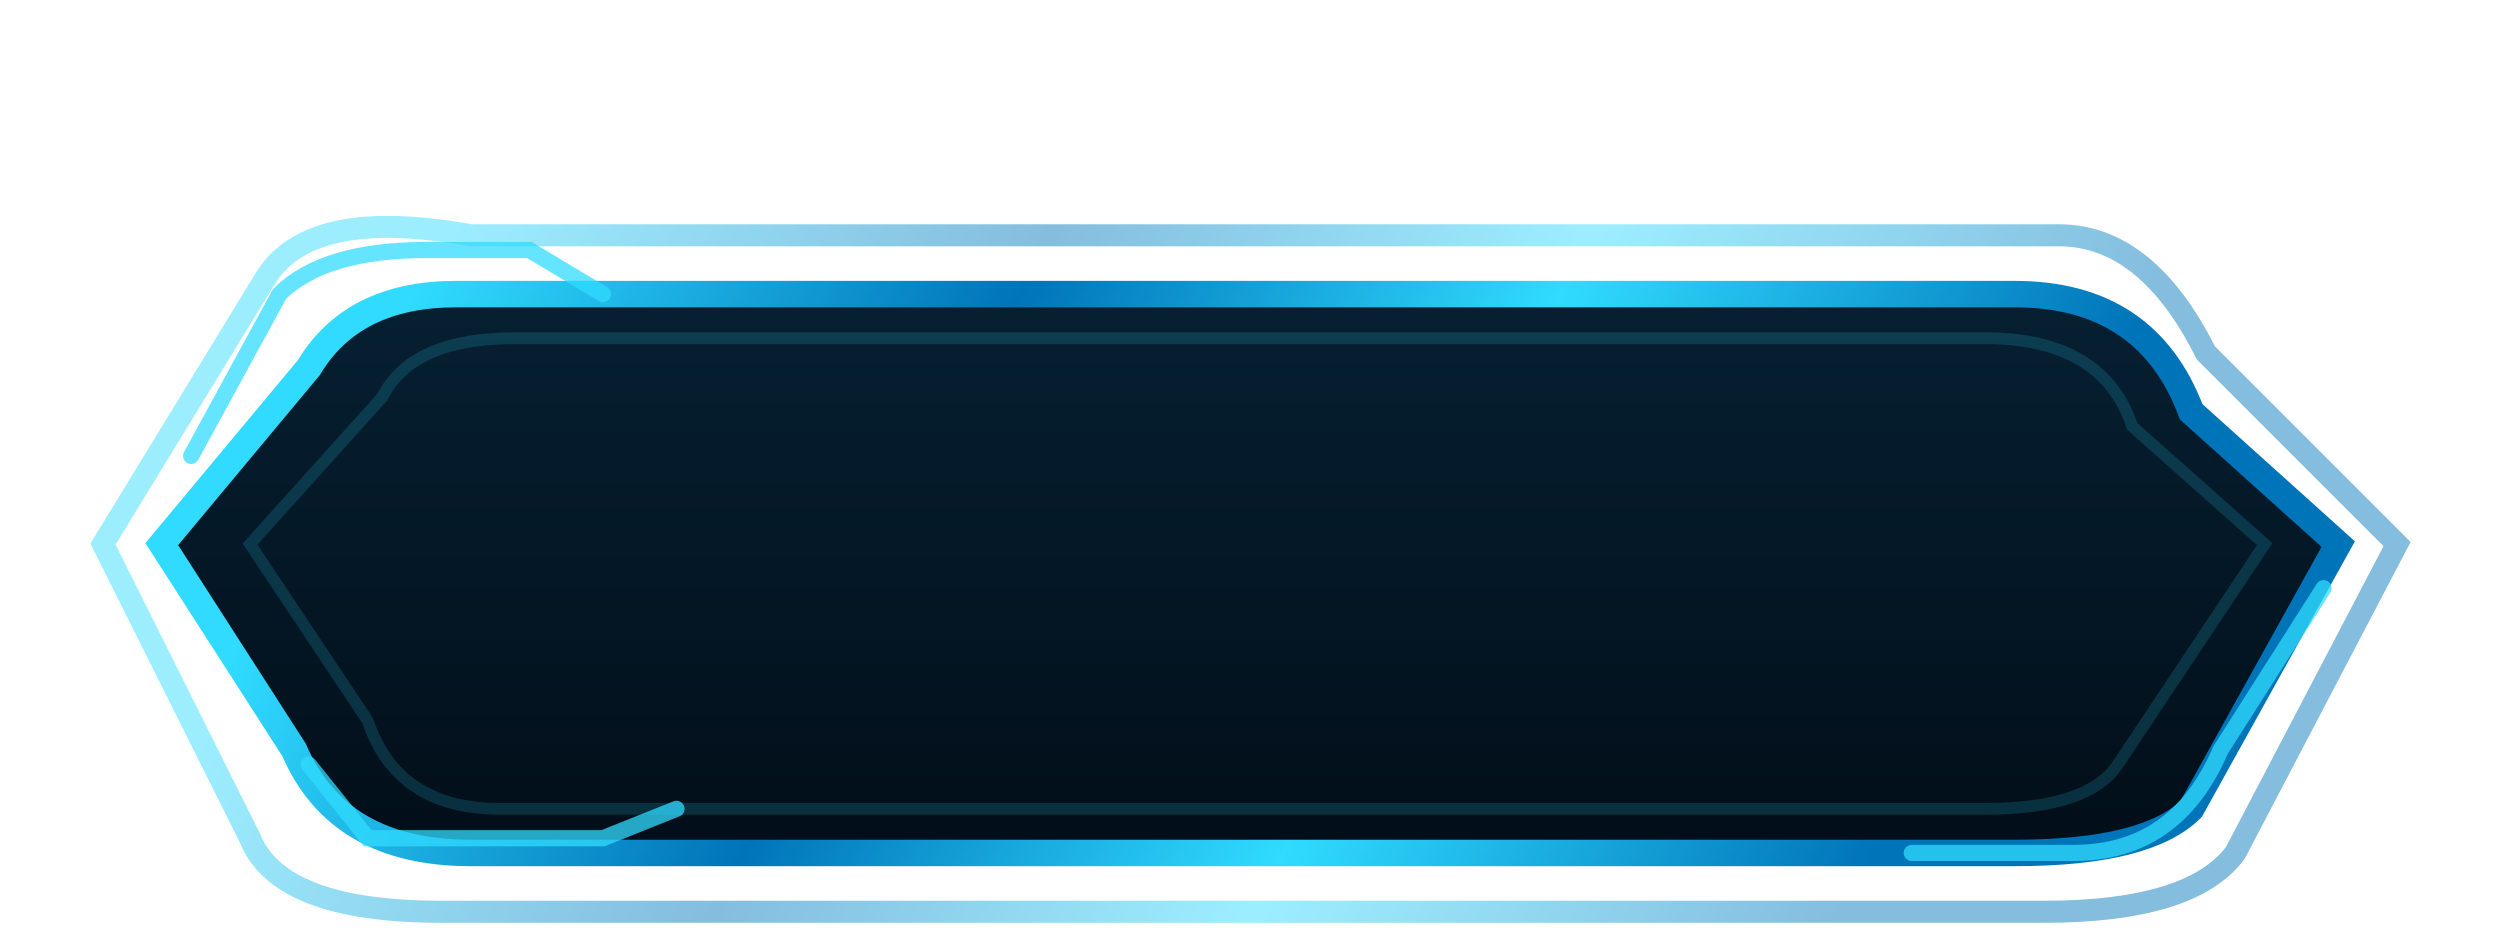
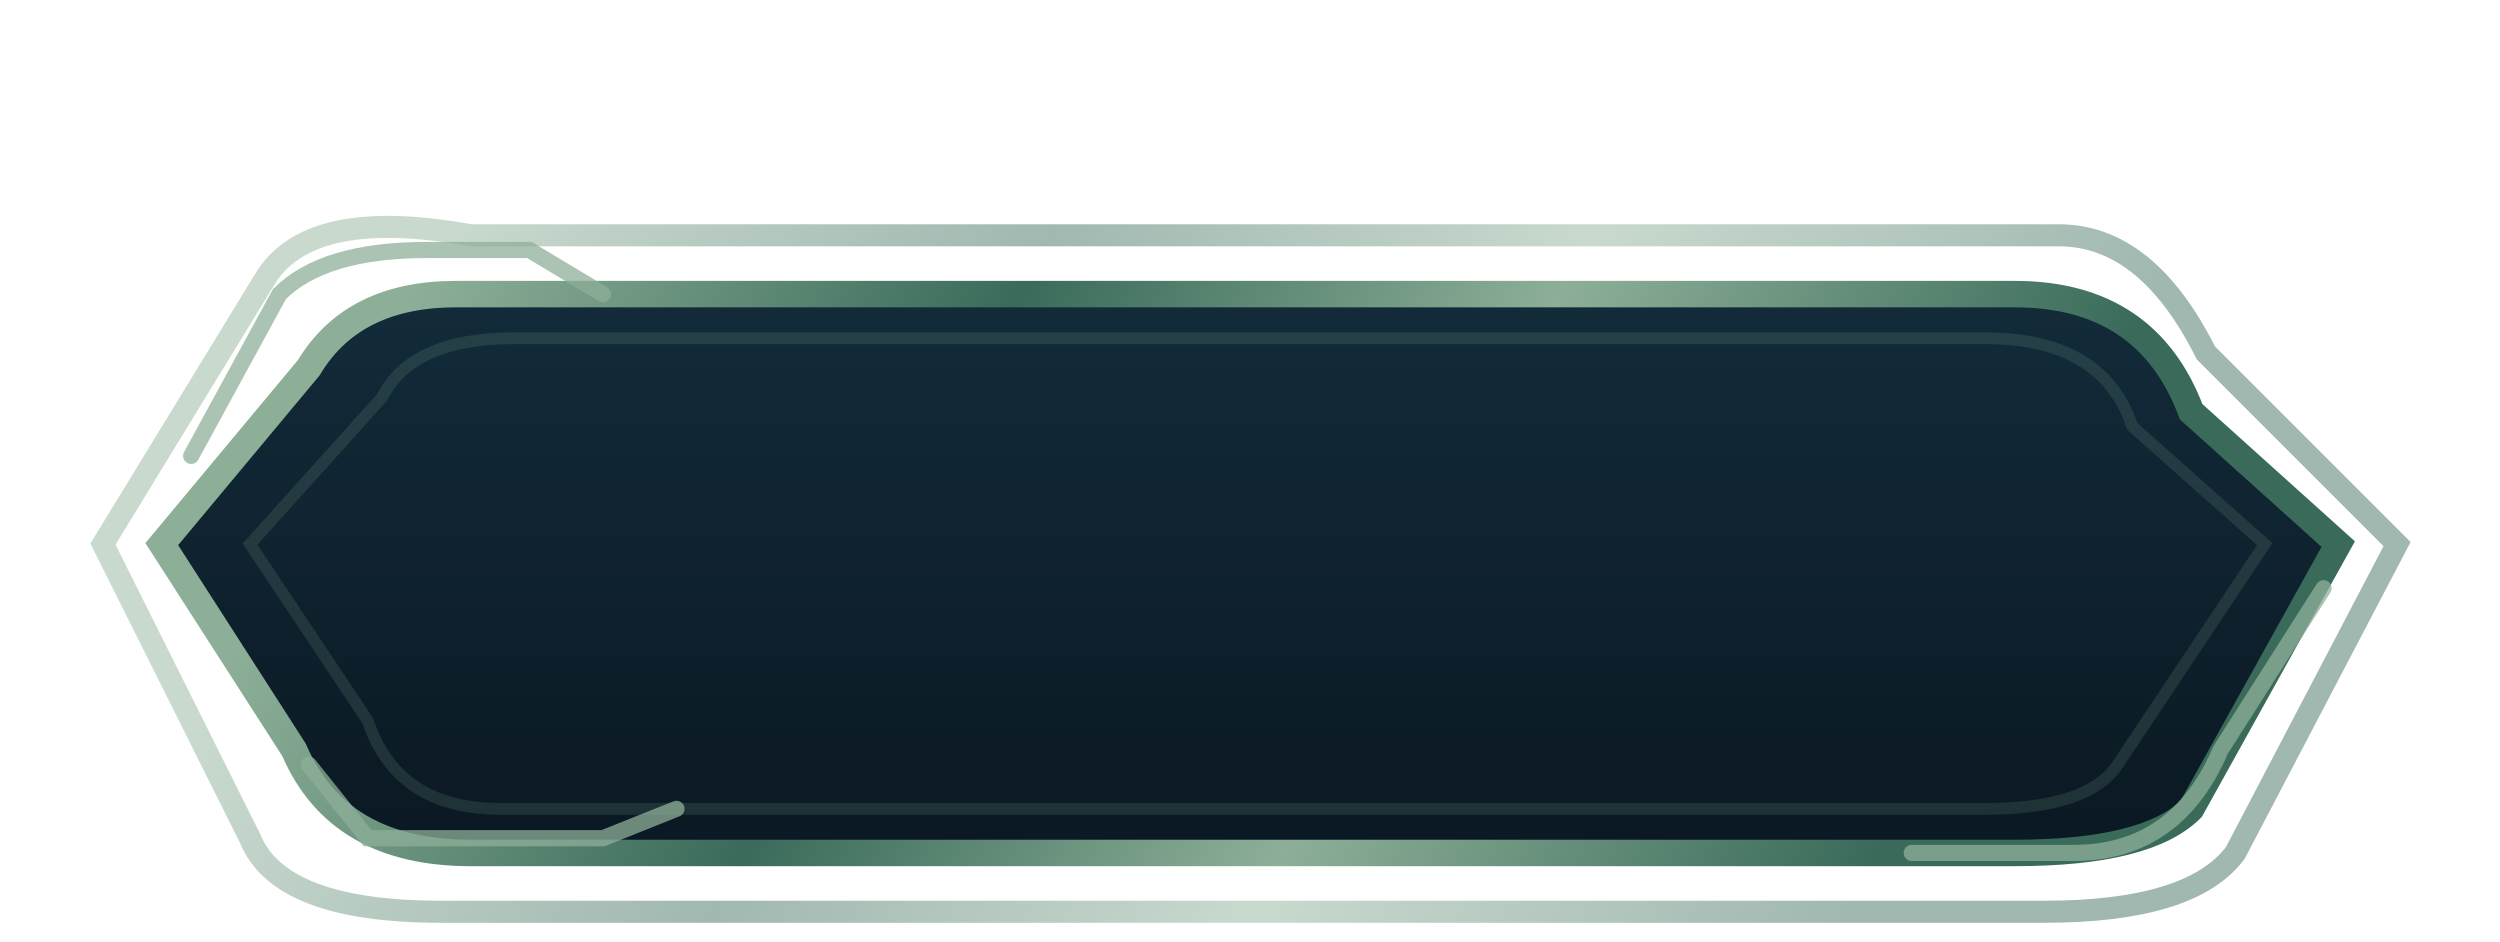
<svg xmlns="http://www.w3.org/2000/svg" width="170" height="64" viewBox="-5 -8 170 64" fill="none">
  <defs>
    <linearGradient id="rim" x1="25" y1="8" x2="120" y2="55" gradientUnits="userSpaceOnUse">
-       <stop stop-color="#30dbff" />
-       <stop offset=".35" stop-color="#0074b9" />
-       <stop offset=".66" stop-color="#30dbff" />
-       <stop offset="1" stop-color="#0074b9" />
+       <stop stop-color="#8DAF98" />
+       <stop offset=".35" stop-color="#3A6B5A" />
+       <stop offset=".66" stop-color="#8DAF98" />
+       <stop offset="1" stop-color="#3A6B5A" />
    </linearGradient>
    <linearGradient id="surface" x2="0" y2="1">
-       <stop stop-color="#062032" />
-       <stop offset="1" stop-color="#020e19" />
+       <stop stop-color="#132B3A" />
+       <stop offset="1" stop-color="#0A1822" />
    </linearGradient>
    <linearGradient id="gold" x2="0" y2="1">
-       <stop stop-color="#fff2a3" />
-       <stop offset=".5" stop-color="#ffc134" />
-       <stop offset="1" stop-color="#ff7432" />
+       <stop stop-color="#D4B07A" />
+       <stop offset=".5" stop-color="#B88A44" />
+       <stop offset="1" stop-color="#B88A44" />
    </linearGradient>
  </defs>
  <path d="M27 8H135Q141 8 145 16L158 29 147 50Q144 54 134 54H25Q14 54 12 49L2 29 13 11Q16 6 27 8Z" stroke="url(#rim)" stroke-opacity=".48" stroke-width="1.5" />
  <path d="M26 12H132Q141 12 144 20L154 29 144 47Q141 50 132 50H27Q18 50 15 43L6 29 16 17Q19 12 26 12Z" fill="url(#surface)" stroke="url(#rim)" stroke-width="1.8" />
-   <path d="M30 15H130Q138 15 140 21L149 29 139 44Q137 47 130 47H29Q22 47 20 41L12 29 21 19Q23 15 30 15Z" stroke="#30dbff" stroke-opacity=".16" stroke-width=".8" />
-   <path d="M8 23 14 12Q17 9 24 9H31L36 12 M125 50H136Q143 50 146 43L153 32 M16 44 20 49H36L41 47" stroke="#30dbff" stroke-opacity=".75" stroke-width="1.1" stroke-linecap="round" />
+   <path d="M30 15H130Q138 15 140 21L149 29 139 44Q137 47 130 47H29Q22 47 20 41L12 29 21 19Q23 15 30 15Z" stroke="#8DAF98" stroke-opacity=".16" stroke-width=".8" />
+   <path d="M8 23 14 12Q17 9 24 9H31L36 12 M125 50H136Q143 50 146 43L153 32 M16 44 20 49H36L41 47" stroke="#8DAF98" stroke-opacity=".75" stroke-width="1.1" stroke-linecap="round" />
</svg>
